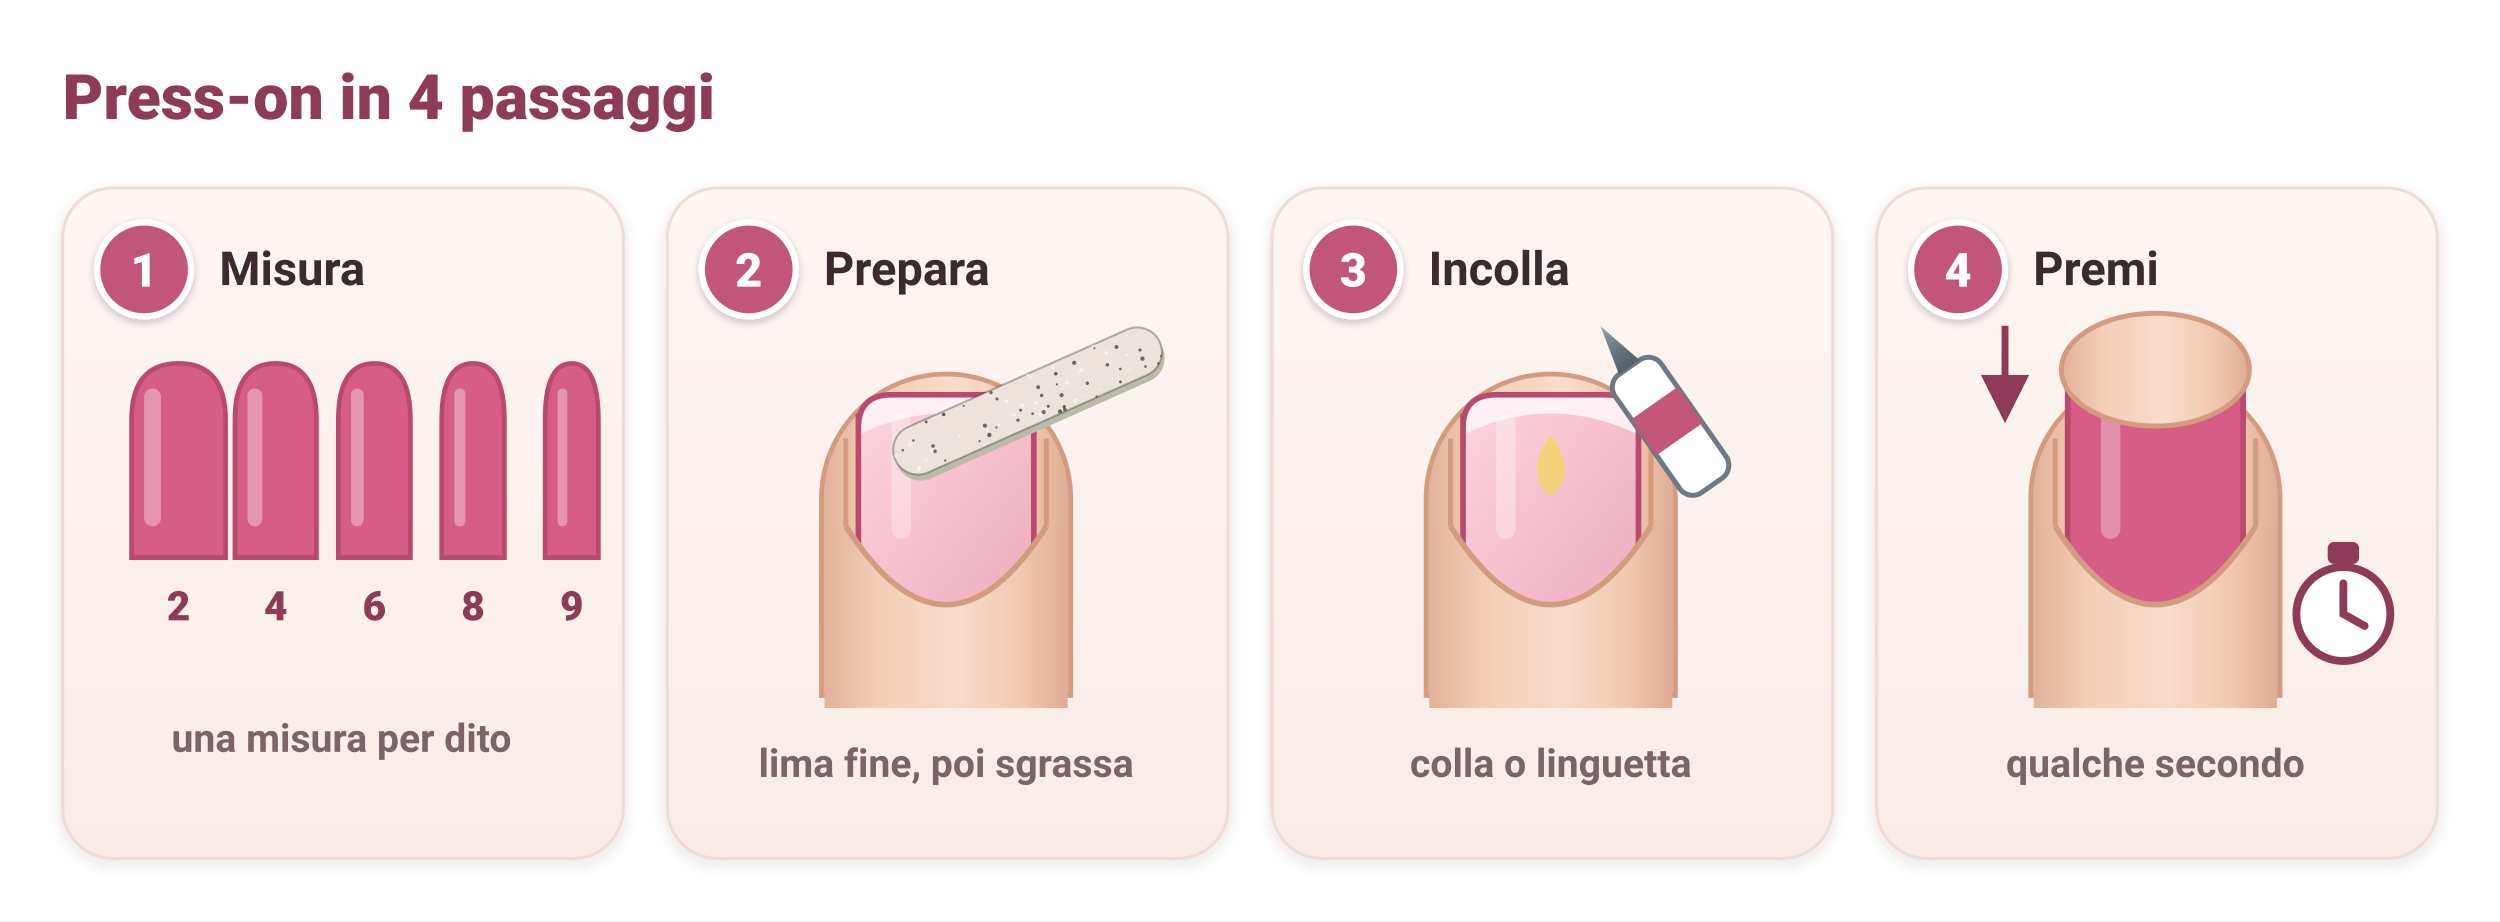
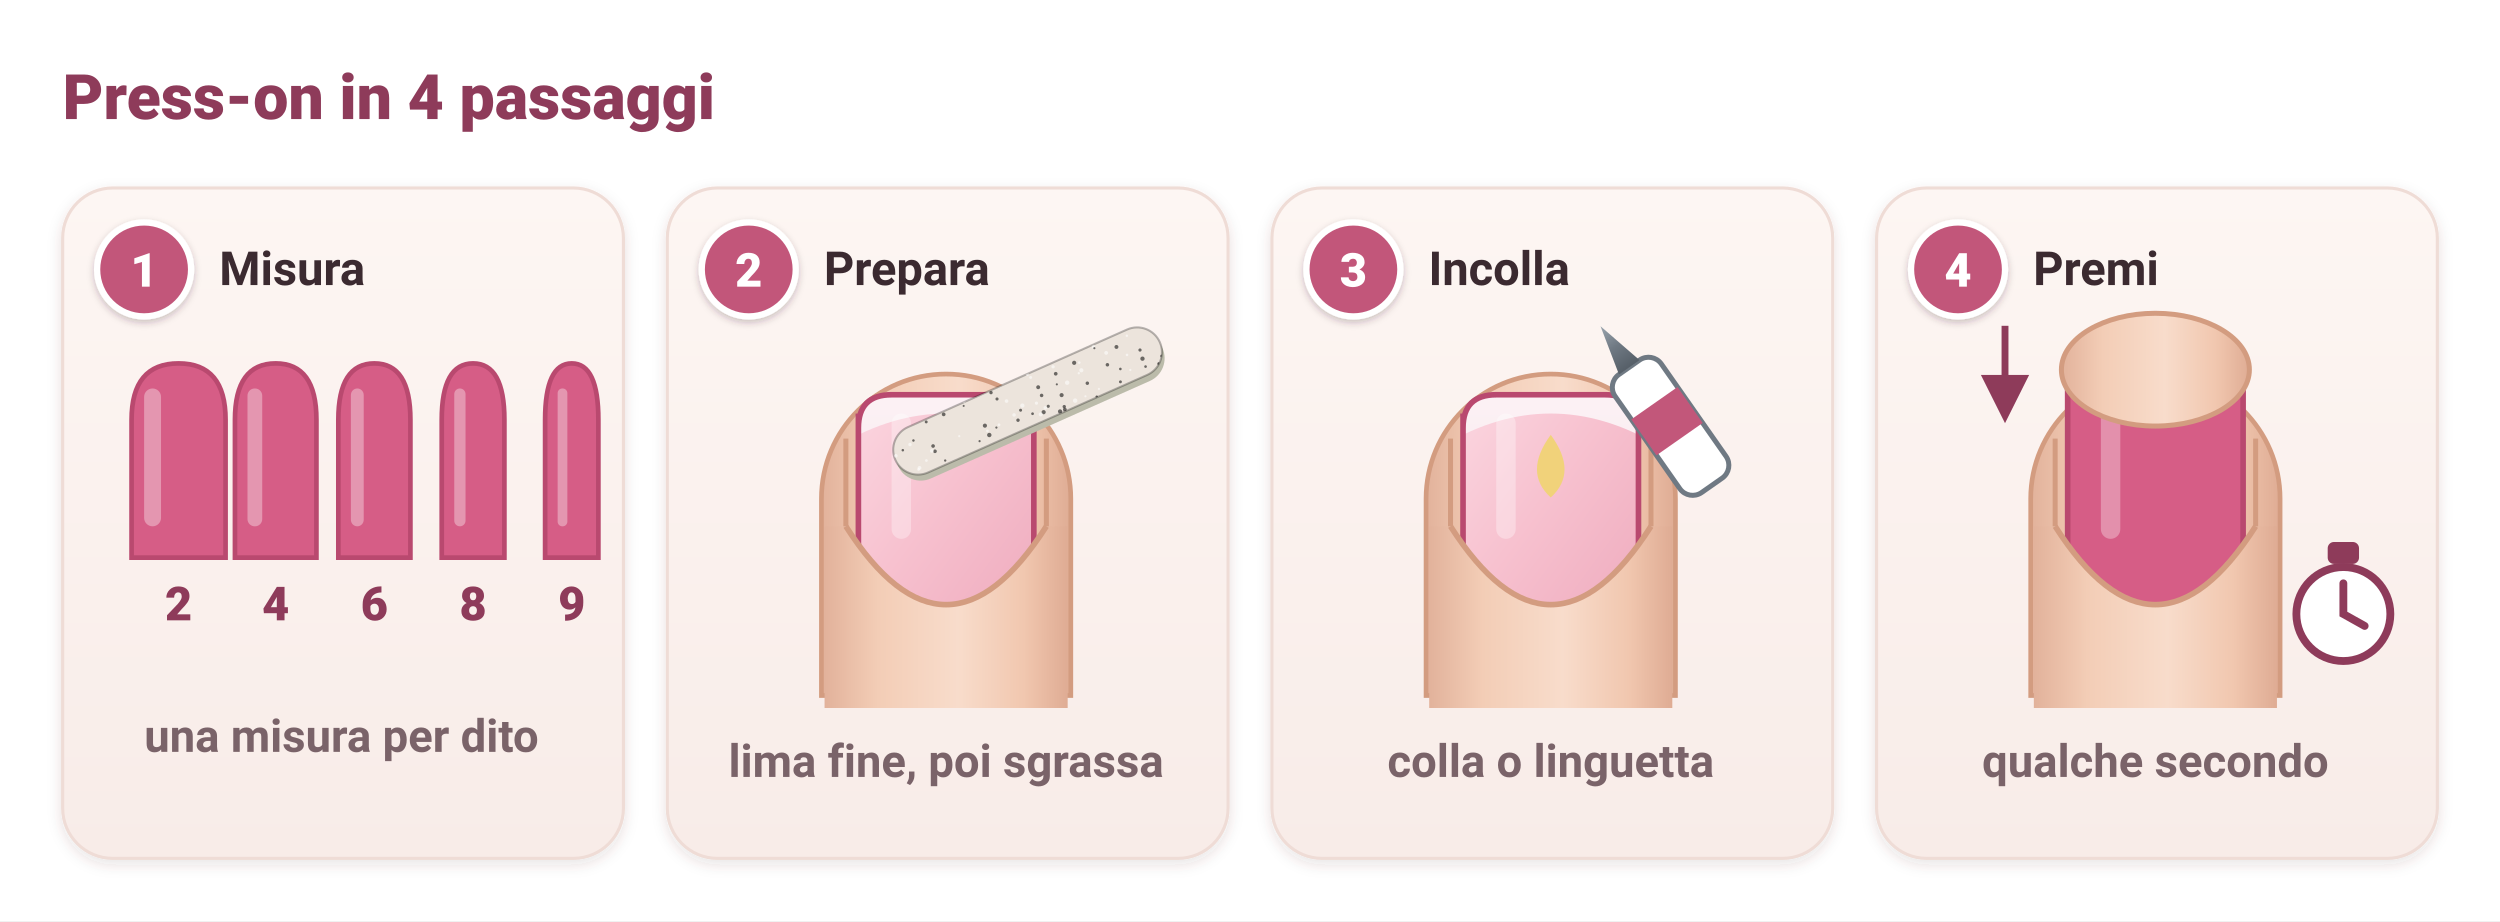
<svg xmlns="http://www.w3.org/2000/svg" viewBox="0 0 798 294" width="798" height="294" font-family="system-ui, -apple-system, 'Segoe UI', Roboto, Arial, sans-serif" role="img">
  <rect width="100%" height="100%" fill="#ffffff" />
  <defs>
    <linearGradient id="nxSkin" x1="0" y1="0" x2="1" y2="0">
      <stop offset="0" stop-color="#e2b29b" />
      <stop offset=".22" stop-color="#f3cdb6" />
      <stop offset=".55" stop-color="#f8dccb" />
      <stop offset=".82" stop-color="#f1c7af" />
      <stop offset="1" stop-color="#dfac94" />
    </linearGradient>
    <linearGradient id="nxNail" x1="0" y1="0" x2="1" y2="1">
      <stop offset="0" stop-color="#fbd6e0" />
      <stop offset=".45" stop-color="#f7c1cf" />
      <stop offset="1" stop-color="#eeaabd" />
    </linearGradient>
    <linearGradient id="nxFree" x1="0" y1="0" x2="0" y2="1">
      <stop offset="0" stop-color="#ffffff" />
      <stop offset="1" stop-color="#fbeef2" />
    </linearGradient>
    <linearGradient id="nxMetalD" x1="0" y1="0" x2="0" y2="1">
      <stop offset="0" stop-color="#9aa4ae" />
      <stop offset=".5" stop-color="#6f7983" />
      <stop offset="1" stop-color="#565f68" />
    </linearGradient>
    <linearGradient id="nxPanel" x1="0" y1="0" x2="0" y2="1">
      <stop offset="0" stop-color="#fdf6f3" />
      <stop offset="1" stop-color="#f8ece8" />
    </linearGradient>
    <filter id="nxSh" x="-5%" y="-5%" width="110%" height="115%">
      <feDropShadow dx="0" dy="1.5" stdDeviation="2.2" flood-color="#5a2a3a" flood-opacity=".13" />
    </filter>
    <filter id="nxShS" x="-20%" y="-20%" width="140%" height="150%">
      <feDropShadow dx="0" dy="1" stdDeviation="1.2" flood-color="#3b2a30" flood-opacity=".25" />
    </filter>
  </defs>
  <defs>
    <marker id="ar" viewBox="0 0 10 10" refX="8" refY="5" markerWidth="7" markerHeight="7" orient="auto-start-reverse">
      <path d="M0,0 L10,5 L0,10 z" fill="#8e3b5a" />
    </marker>
    <marker id="arw" viewBox="0 0 10 10" refX="8" refY="5" markerWidth="7" markerHeight="7" orient="auto-start-reverse">
      <path d="M0,0 L10,5 L0,10 z" fill="#7a6369" />
    </marker>
  </defs>
  <text x="20.0" y="38.0" font-size="20" text-anchor="start" font-weight="800" fill="#8e3b5a">Press-on in 4 passaggi</text>
  <defs>
-     <clipPath id="p135">
+     <clipPath id="p136">
      <rect x="20" y="60" width="179" height="214" rx="16" />
    </clipPath>
  </defs>
  <rect x="20" y="60" width="179" height="214" rx="16" fill="url(#nxPanel)" stroke="#efdcd6" stroke-width="1" filter="url(#nxSh)" />
  <circle cx="46" cy="86" r="15" fill="#c2577a" stroke="#fff" stroke-width="2" filter="url(#nxShS)" />
  <text x="46.0" y="91.5" font-size="15" text-anchor="middle" font-weight="800" fill="#fff">1</text>
  <text x="70.0" y="91.0" font-size="15" text-anchor="start" font-weight="700" fill="#3b2a30">Misura</text>
-   <g clip-path="url(#p135)">
+   <g clip-path="url(#p136)">
    <path d="M42.0,178 L42.0,134 Q42.0,116 57.0,116 Q72.0,116 72.0,134 L72.0,178 Z" fill="#d65d86" stroke="#b9496f" stroke-width="1.5" />
    <rect x="46.0" y="124" width="5.4" height="44" rx="2.7" fill="#fff" opacity=".35" />
-     <text x="57.0" y="198.0" font-size="13" text-anchor="middle" font-weight="800" fill="#8e3b5a">2</text>
+     <text x="57.0" y="198.0" font-size="15" text-anchor="middle" font-weight="800" fill="#8e3b5a">2</text>
    <path d="M75.0,178 L75.0,134 Q75.0,116 88.0,116 Q101.0,116 101.0,134 L101.0,178 Z" fill="#d65d86" stroke="#b9496f" stroke-width="1.5" />
    <rect x="79.0" y="124" width="4.7" height="44" rx="2.3" fill="#fff" opacity=".35" />
-     <text x="88.0" y="198.0" font-size="13" text-anchor="middle" font-weight="800" fill="#8e3b5a">4</text>
+     <text x="88.0" y="198.0" font-size="15" text-anchor="middle" font-weight="800" fill="#8e3b5a">4</text>
    <path d="M108.0,178 L108.0,134 Q108.0,116 119.5,116 Q131.0,116 131.0,134 L131.0,178 Z" fill="#d65d86" stroke="#b9496f" stroke-width="1.5" />
    <rect x="112.0" y="124" width="4.1" height="44" rx="2.1" fill="#fff" opacity=".35" />
-     <text x="119.5" y="198.0" font-size="13" text-anchor="middle" font-weight="800" fill="#8e3b5a">6</text>
+     <text x="119.5" y="198.0" font-size="15" text-anchor="middle" font-weight="800" fill="#8e3b5a">6</text>
    <path d="M141.0,178 L141.0,134 Q141.0,116 151.0,116 Q161.0,116 161.0,134 L161.0,178 Z" fill="#d65d86" stroke="#b9496f" stroke-width="1.5" />
    <rect x="145.0" y="124" width="3.6" height="44" rx="1.8" fill="#fff" opacity=".35" />
-     <text x="151.0" y="198.0" font-size="13" text-anchor="middle" font-weight="800" fill="#8e3b5a">8</text>
+     <text x="151.0" y="198.0" font-size="15" text-anchor="middle" font-weight="800" fill="#8e3b5a">8</text>
    <path d="M174.0,178 L174.0,134 Q174.0,116 182.5,116 Q191.0,116 191.0,134 L191.0,178 Z" fill="#d65d86" stroke="#b9496f" stroke-width="1.5" />
    <rect x="178.0" y="124" width="3.1" height="44" rx="1.5" fill="#fff" opacity=".35" />
-     <text x="182.5" y="198.0" font-size="13" text-anchor="middle" font-weight="800" fill="#8e3b5a">9</text>
-     <text x="109.0" y="240.0" font-size="12.5" text-anchor="middle" font-weight="600" fill="#7a6369">una misura per dito</text>
+     <text x="182.5" y="198.0" font-size="15" text-anchor="middle" font-weight="800" fill="#8e3b5a">9</text>
+     <text x="109.0" y="240.0" font-size="14.5" text-anchor="middle" font-weight="600" fill="#7a6369">una misura per dito</text>
  </g>
  <defs>
-     <clipPath id="p136">
+     <clipPath id="p137">
      <rect x="213" y="60" width="179" height="214" rx="16" />
    </clipPath>
  </defs>
  <rect x="213" y="60" width="179" height="214" rx="16" fill="url(#nxPanel)" stroke="#efdcd6" stroke-width="1" filter="url(#nxSh)" />
  <circle cx="239" cy="86" r="15" fill="#c2577a" stroke="#fff" stroke-width="2" filter="url(#nxShS)" />
  <text x="239.0" y="91.5" font-size="15" text-anchor="middle" font-weight="800" fill="#fff">2</text>
  <text x="263.0" y="91.0" font-size="15" text-anchor="start" font-weight="700" fill="#3b2a30">Prepara</text>
-   <g clip-path="url(#p136)">
+   <g clip-path="url(#p137)">
    <path d="M262.2,222.0 L262.2,159.2 A39.8,39.8 0 0 1 341.8,159.2 L341.8,222.0 Z" fill="url(#nxSkin)" stroke="#d39c80" stroke-width="1.5" />
    <defs>
-       <clipPath id="c137">
+       <clipPath id="c138">
        <path d="M274.0,202.0 L330.0,202.0 L330.0,132.0 L330.0,136.6 Q330.0,126.0 319.4,126.0 L284.6,126.0 Q274.0,126.0 274.0,136.6 L274.0,132.0 Z" />
      </clipPath>
    </defs>
    <path d="M274.0,202.0 L330.0,202.0 L330.0,132.0 L330.0,136.6 Q330.0,126.0 319.4,126.0 L284.6,126.0 Q274.0,126.0 274.0,136.6 L274.0,132.0 Z" fill="url(#nxNail)" />
-     <path d="M268.0,142.0 Q302.0,122.0 336.0,142.0 L336.0,66.0 L268.0,66.0 Z" fill="url(#nxFree)" clip-path="url(#c137)" />
-     <rect x="284.6" y="132.0" width="6.2" height="40.0" rx="3.1" fill="#fff" opacity=".32" clip-path="url(#c137)" />
+     <path d="M268.0,142.0 Q302.0,122.0 336.0,142.0 L336.0,66.0 L268.0,66.0 Z" fill="url(#nxFree)" clip-path="url(#c138)" />
+     <rect x="284.6" y="132.0" width="6.2" height="40.0" rx="3.1" fill="#fff" opacity=".32" clip-path="url(#c138)" />
    <path d="M274.0,202.0 L330.0,202.0 L330.0,132.0 L330.0,136.6 Q330.0,126.0 319.4,126.0 L284.6,126.0 Q274.0,126.0 274.0,136.6 L274.0,132.0 Z" fill="none" stroke="#b9496f" stroke-width="1.8" />
    <path d="M263.2,168.0 L270.0,168.0 Q302.0,218.0 334.0,168.0 L340.8,168.0 L340.8,226.0 L263.2,226.0 Z" fill="url(#nxSkin)" />
    <path d="M270.0,168.0 Q302.0,218.0 334.0,168.0" fill="none" stroke="#d39c80" stroke-width="1.8" />
    <path d="M270.0,168.0 L270.0,140.0" stroke="#d39c80" stroke-width="1.6" />
    <path d="M334.0,168.0 L334.0,140.0" stroke="#d39c80" stroke-width="1.6" />
    <g transform="translate(328.0,128.0) rotate(-24.0) scale(0.660)">
      <defs>
-         <clipPath id="fl138">
+         <clipPath id="fl139">
          <path d="M-58,-12 L58,-12 A12,12 0 0 1 58,12 L-58,12 A12,12 0 0 1 -58,-12 Z" />
        </clipPath>
      </defs>
      <path d="M-58,-12 L58,-12 A12,12 0 0 1 58,12 L-58,12 A12,12 0 0 1 -58,-12 Z" transform="translate(0,3.2)" fill="#bba" />
      <path d="M-58,-12 L58,-12 A12,12 0 0 1 58,12 L-58,12 A12,12 0 0 1 -58,-12 Z" fill="#ece4dc" stroke="rgba(0,0,0,.28)" stroke-width="1" />
-       <g clip-path="url(#fl138)">
+       <g clip-path="url(#fl139)">
        <circle cx="-70.2" cy="-29.9" r="0.74" fill="#fff" opacity=".55" />
        <circle cx="-52.0" cy="-29.9" r="0.64" fill="#fff" opacity=".55" />
        <circle cx="-50.8" cy="4.0" r="0.90" fill="#000" opacity=".55" />
        <circle cx="5.1" cy="-11.8" r="0.75" fill="#fff" opacity=".55" />
        <circle cx="-58.6" cy="-34.9" r="1.06" fill="#000" opacity=".55" />
        <circle cx="-43.4" cy="-18.2" r="0.72" fill="#fff" opacity=".55" />
        <circle cx="-41.7" cy="-24.3" r="0.85" fill="#fff" opacity=".55" />
        <circle cx="65.3" cy="9.3" r="0.71" fill="#000" opacity=".55" />
        <circle cx="48.4" cy="17.4" r="0.52" fill="#fff" opacity=".55" />
        <circle cx="53.0" cy="-0.8" r="0.63" fill="#fff" opacity=".55" />
        <circle cx="33.1" cy="-25.5" r="0.88" fill="#000" opacity=".55" />
        <circle cx="-66.0" cy="-17.9" r="0.70" fill="#000" opacity=".55" />
        <circle cx="21.1" cy="9.2" r="1.08" fill="#fff" opacity=".55" />
        <circle cx="71.1" cy="6.7" r="0.68" fill="#000" opacity=".55" />
        <circle cx="17.8" cy="-6.5" r="0.90" fill="#000" opacity=".55" />
        <circle cx="-44.2" cy="13.7" r="0.86" fill="#fff" opacity=".55" />
        <circle cx="-58.2" cy="-14.4" r="1.05" fill="#fff" opacity=".55" />
        <circle cx="70.8" cy="-25.4" r="0.77" fill="#fff" opacity=".55" />
        <circle cx="-8.0" cy="6.6" r="0.84" fill="#000" opacity=".55" />
        <circle cx="-57.8" cy="17.1" r="0.57" fill="#000" opacity=".55" />
        <circle cx="-23.7" cy="2.5" r="1.01" fill="#000" opacity=".55" />
        <circle cx="-0.3" cy="6.6" r="0.67" fill="#000" opacity=".55" />
        <circle cx="16.2" cy="-1.6" r="0.52" fill="#000" opacity=".55" />
        <circle cx="-52.1" cy="3.2" r="0.92" fill="#fff" opacity=".55" />
        <circle cx="38.5" cy="-22.2" r="0.96" fill="#fff" opacity=".55" />
        <circle cx="-21.8" cy="-35.4" r="0.73" fill="#000" opacity=".55" />
        <circle cx="-46.6" cy="-33.6" r="0.57" fill="#fff" opacity=".55" />
        <circle cx="-64.8" cy="-2.8" r="0.62" fill="#000" opacity=".55" />
        <circle cx="46.2" cy="-19.9" r="0.61" fill="#000" opacity=".55" />
        <circle cx="28.1" cy="-7.7" r="1.02" fill="#000" opacity=".55" />
        <circle cx="3.5" cy="2.7" r="0.78" fill="#fff" opacity=".55" />
        <circle cx="-4.8" cy="-28.8" r="0.57" fill="#fff" opacity=".55" />
        <circle cx="35.3" cy="14.9" r="0.91" fill="#fff" opacity=".55" />
        <circle cx="-48.1" cy="10.1" r="0.57" fill="#000" opacity=".55" />
        <circle cx="-51.7" cy="-15.4" r="0.68" fill="#000" opacity=".55" />
        <circle cx="30.4" cy="-6.8" r="0.65" fill="#fff" opacity=".55" />
        <circle cx="33.9" cy="8.7" r="0.52" fill="#fff" opacity=".55" />
        <circle cx="56.9" cy="-22.0" r="0.62" fill="#fff" opacity=".55" />
        <circle cx="-19.6" cy="-14.3" r="0.99" fill="#000" opacity=".55" />
        <circle cx="-43.4" cy="-24.4" r="0.71" fill="#fff" opacity=".55" />
        <circle cx="-19.0" cy="5.6" r="0.54" fill="#000" opacity=".55" />
        <circle cx="18.0" cy="-10.1" r="0.80" fill="#fff" opacity=".55" />
        <circle cx="-32.1" cy="-26.2" r="0.52" fill="#000" opacity=".55" />
        <circle cx="-29.2" cy="-10.4" r="0.50" fill="#000" opacity=".55" />
        <circle cx="-17.3" cy="4.9" r="0.68" fill="#fff" opacity=".55" />
        <circle cx="11.4" cy="-14.2" r="0.97" fill="#000" opacity=".55" />
        <circle cx="15.1" cy="9.7" r="0.82" fill="#000" opacity=".55" />
        <circle cx="-58.2" cy="-5.0" r="0.61" fill="#000" opacity=".55" />
        <circle cx="6.1" cy="14.8" r="0.90" fill="#fff" opacity=".55" />
        <circle cx="51.6" cy="-19.3" r="0.73" fill="#fff" opacity=".55" />
        <circle cx="7.8" cy="-24.0" r="0.75" fill="#fff" opacity=".55" />
        <circle cx="-37.1" cy="2.1" r="0.53" fill="#fff" opacity=".55" />
        <circle cx="26.5" cy="-18.5" r="1.09" fill="#fff" opacity=".55" />
        <circle cx="-63.1" cy="-22.6" r="0.80" fill="#fff" opacity=".55" />
        <circle cx="-51.7" cy="-33.4" r="0.69" fill="#000" opacity=".55" />
        <circle cx="-13.1" cy="-6.9" r="0.76" fill="#000" opacity=".55" />
        <circle cx="-68.7" cy="7.4" r="0.76" fill="#000" opacity=".55" />
        <circle cx="-3.2" cy="1.0" r="1.04" fill="#fff" opacity=".55" />
        <circle cx="32.7" cy="-17.7" r="0.60" fill="#000" opacity=".55" />
        <circle cx="51.7" cy="-32.9" r="0.84" fill="#fff" opacity=".55" />
        <circle cx="-25.6" cy="-15.0" r="0.75" fill="#fff" opacity=".55" />
        <circle cx="26.5" cy="9.3" r="0.52" fill="#fff" opacity=".55" />
        <circle cx="-7.1" cy="-14.3" r="0.99" fill="#fff" opacity=".55" />
        <circle cx="59.1" cy="3.9" r="1.05" fill="#000" opacity=".55" />
        <circle cx="8.1" cy="6.4" r="0.77" fill="#000" opacity=".55" />
        <circle cx="12.3" cy="11.0" r="1.02" fill="#000" opacity=".55" />
        <circle cx="-17.1" cy="-23.7" r="0.70" fill="#fff" opacity=".55" />
        <circle cx="-11.4" cy="-19.1" r="0.66" fill="#000" opacity=".55" />
        <circle cx="24.4" cy="-17.5" r="0.61" fill="#000" opacity=".55" />
        <circle cx="-34.6" cy="12.9" r="0.60" fill="#fff" opacity=".55" />
        <circle cx="-56.4" cy="6.4" r="0.66" fill="#fff" opacity=".55" />
        <circle cx="-9.8" cy="-31.8" r="0.56" fill="#fff" opacity=".55" />
        <circle cx="6.0" cy="-9.8" r="0.71" fill="#fff" opacity=".55" />
        <circle cx="-2.5" cy="-32.7" r="0.86" fill="#000" opacity=".55" />
        <circle cx="49.9" cy="-6.4" r="0.96" fill="#000" opacity=".55" />
        <circle cx="29.8" cy="-3.0" r="1.01" fill="#fff" opacity=".55" />
        <circle cx="7.4" cy="-4.0" r="0.96" fill="#000" opacity=".55" />
        <circle cx="6.5" cy="6.5" r="0.86" fill="#fff" opacity=".55" />
        <circle cx="51.2" cy="16.7" r="0.66" fill="#000" opacity=".55" />
        <circle cx="16.3" cy="-28.0" r="1.08" fill="#000" opacity=".55" />
        <circle cx="4.9" cy="8.1" r="1.02" fill="#000" opacity=".55" />
        <circle cx="-6.7" cy="-26.3" r="0.78" fill="#000" opacity=".55" />
        <circle cx="54.3" cy="-16.8" r="0.73" fill="#fff" opacity=".55" />
        <circle cx="46.6" cy="-17.9" r="0.80" fill="#fff" opacity=".55" />
        <circle cx="-45.0" cy="-28.6" r="1.01" fill="#000" opacity=".55" />
        <circle cx="29.9" cy="3.9" r="0.85" fill="#000" opacity=".55" />
        <circle cx="51.5" cy="6.5" r="0.54" fill="#fff" opacity=".55" />
        <circle cx="19.7" cy="-20.4" r="0.60" fill="#000" opacity=".55" />
        <circle cx="44.8" cy="9.8" r="0.71" fill="#000" opacity=".55" />
        <circle cx="-61.4" cy="-13.6" r="0.68" fill="#000" opacity=".55" />
        <circle cx="-29.1" cy="8.3" r="0.54" fill="#000" opacity=".55" />
        <circle cx="2.1" cy="-27.3" r="0.52" fill="#000" opacity=".55" />
        <circle cx="-51.3" cy="16.6" r="1.02" fill="#fff" opacity=".55" />
        <circle cx="57.5" cy="-18.4" r="0.65" fill="#fff" opacity=".55" />
        <circle cx="15.3" cy="13.9" r="0.72" fill="#000" opacity=".55" />
        <circle cx="31.4" cy="11.7" r="0.60" fill="#000" opacity=".55" />
        <circle cx="-70.0" cy="-5.8" r="1.05" fill="#fff" opacity=".55" />
        <circle cx="-50.6" cy="1.3" r="0.89" fill="#000" opacity=".55" />
        <circle cx="59.7" cy="-0.4" r="0.79" fill="#000" opacity=".55" />
        <circle cx="-48.9" cy="-10.7" r="0.72" fill="#000" opacity=".55" />
        <circle cx="21.1" cy="-0.3" r="1.07" fill="#fff" opacity=".55" />
        <circle cx="-4.9" cy="2.7" r="0.73" fill="#000" opacity=".55" />
        <circle cx="9.6" cy="17.0" r="0.53" fill="#000" opacity=".55" />
        <circle cx="-23.6" cy="7.5" r="1.07" fill="#000" opacity=".55" />
        <circle cx="-60.5" cy="-3.9" r="0.85" fill="#fff" opacity=".55" />
        <circle cx="39.8" cy="-11.0" r="0.83" fill="#fff" opacity=".55" />
        <circle cx="-68.1" cy="-23.0" r="0.91" fill="#fff" opacity=".55" />
        <circle cx="63.8" cy="-20.8" r="1.08" fill="#000" opacity=".55" />
        <circle cx="-6.8" cy="-27.4" r="0.86" fill="#000" opacity=".55" />
        <circle cx="26.7" cy="15.7" r="0.58" fill="#fff" opacity=".55" />
        <circle cx="14.6" cy="-21.2" r="0.52" fill="#fff" opacity=".55" />
        <circle cx="28.1" cy="-2.2" r="0.56" fill="#fff" opacity=".55" />
        <circle cx="-14.5" cy="-10.9" r="0.83" fill="#000" opacity=".55" />
        <circle cx="65.3" cy="-10.8" r="0.91" fill="#fff" opacity=".55" />
        <circle cx="62.3" cy="-26.8" r="0.70" fill="#fff" opacity=".55" />
        <circle cx="15.3" cy="-15.9" r="1.03" fill="#000" opacity=".55" />
        <circle cx="-35.5" cy="-32.3" r="0.90" fill="#000" opacity=".55" />
        <circle cx="-28.2" cy="-12.3" r="0.65" fill="#fff" opacity=".55" />
        <circle cx="37.4" cy="-15.4" r="1.02" fill="#000" opacity=".55" />
        <circle cx="9.5" cy="-27.7" r="0.57" fill="#fff" opacity=".55" />
        <circle cx="-59.5" cy="-32.0" r="0.58" fill="#000" opacity=".55" />
        <circle cx="47.6" cy="-20.4" r="0.57" fill="#fff" opacity=".55" />
        <circle cx="45.7" cy="17.8" r="0.53" fill="#000" opacity=".55" />
        <circle cx="-9.6" cy="17.5" r="0.82" fill="#fff" opacity=".55" />
        <circle cx="-39.7" cy="-10.6" r="0.91" fill="#000" opacity=".55" />
        <circle cx="3.2" cy="8.5" r="0.99" fill="#fff" opacity=".55" />
        <circle cx="47.4" cy="17.8" r="0.86" fill="#000" opacity=".55" />
        <circle cx="-40.0" cy="-32.9" r="1.05" fill="#fff" opacity=".55" />
        <circle cx="14.8" cy="11.1" r="0.91" fill="#000" opacity=".55" />
        <circle cx="12.3" cy="-31.6" r="0.65" fill="#000" opacity=".55" />
        <circle cx="42.4" cy="-0.3" r="0.86" fill="#000" opacity=".55" />
        <circle cx="-21.3" cy="-15.2" r="0.53" fill="#000" opacity=".55" />
        <circle cx="58.9" cy="8.0" r="0.65" fill="#000" opacity=".55" />
        <circle cx="35.2" cy="-25.2" r="0.71" fill="#fff" opacity=".55" />
        <circle cx="-45.0" cy="13.1" r="0.51" fill="#fff" opacity=".55" />
        <circle cx="24.4" cy="-14.5" r="0.67" fill="#fff" opacity=".55" />
        <circle cx="30.5" cy="-24.6" r="0.69" fill="#000" opacity=".55" />
        <circle cx="18.5" cy="-13.1" r="0.69" fill="#fff" opacity=".55" />
        <circle cx="-35.4" cy="-28.3" r="0.98" fill="#fff" opacity=".55" />
        <circle cx="44.2" cy="-5.8" r="0.93" fill="#fff" opacity=".55" />
        <circle cx="-66.4" cy="-19.8" r="0.71" fill="#fff" opacity=".55" />
        <circle cx="-23.6" cy="5.3" r="0.65" fill="#fff" opacity=".55" />
        <circle cx="-9.3" cy="-4.1" r="0.88" fill="#fff" opacity=".55" />
        <circle cx="9.2" cy="-24.6" r="0.76" fill="#fff" opacity=".55" />
        <circle cx="-61.6" cy="8.8" r="0.68" fill="#fff" opacity=".55" />
        <circle cx="-18.4" cy="15.4" r="0.93" fill="#000" opacity=".55" />
        <circle cx="29.0" cy="-36.0" r="0.55" fill="#fff" opacity=".55" />
        <circle cx="-27.7" cy="-14.0" r="0.92" fill="#000" opacity=".55" />
        <circle cx="16.2" cy="4.1" r="1.00" fill="#000" opacity=".55" />
        <circle cx="47.3" cy="4.1" r="0.64" fill="#000" opacity=".55" />
        <circle cx="-44.2" cy="-31.2" r="0.84" fill="#fff" opacity=".55" />
        <circle cx="-2.0" cy="-21.1" r="0.60" fill="#fff" opacity=".55" />
        <circle cx="6.7" cy="-23.1" r="1.05" fill="#000" opacity=".55" />
        <circle cx="69.8" cy="-8.4" r="0.65" fill="#000" opacity=".55" />
        <circle cx="-69.6" cy="8.0" r="0.70" fill="#fff" opacity=".55" />
        <circle cx="49.2" cy="-14.3" r="0.81" fill="#fff" opacity=".55" />
        <circle cx="20.5" cy="-16.4" r="0.62" fill="#000" opacity=".55" />
        <circle cx="-69.0" cy="-1.7" r="0.88" fill="#fff" opacity=".55" />
        <circle cx="-8.7" cy="3.5" r="0.84" fill="#fff" opacity=".55" />
        <circle cx="7.3" cy="0.3" r="0.86" fill="#000" opacity=".55" />
        <circle cx="-60.9" cy="8.3" r="0.92" fill="#fff" opacity=".55" />
        <circle cx="59.6" cy="-26.2" r="0.94" fill="#fff" opacity=".55" />
        <circle cx="-56.8" cy="-29.0" r="0.52" fill="#000" opacity=".55" />
        <circle cx="39.9" cy="-10.2" r="0.53" fill="#000" opacity=".55" />
        <circle cx="68.1" cy="6.5" r="0.68" fill="#000" opacity=".55" />
        <circle cx="-19.2" cy="-23.5" r="0.89" fill="#000" opacity=".55" />
        <circle cx="-3.9" cy="14.1" r="0.95" fill="#fff" opacity=".55" />
        <circle cx="47.8" cy="15.4" r="0.66" fill="#fff" opacity=".55" />
        <circle cx="56.7" cy="-9.3" r="0.58" fill="#fff" opacity=".55" />
        <circle cx="-0.5" cy="17.8" r="0.65" fill="#fff" opacity=".55" />
        <rect x="-72" y="-40" width="144" height="8" fill="#fff" opacity=".0" />
      </g>
    </g>
-     <text x="302.0" y="248.0" font-size="12.5" text-anchor="middle" font-weight="600" fill="#7a6369">lima fine, poi sgrassa</text>
+     <text x="302.0" y="248.0" font-size="14.5" text-anchor="middle" font-weight="600" fill="#7a6369">lima fine, poi sgrassa</text>
  </g>
  <defs>
-     <clipPath id="p139">
+     <clipPath id="p140">
      <rect x="406" y="60" width="179" height="214" rx="16" />
    </clipPath>
  </defs>
  <rect x="406" y="60" width="179" height="214" rx="16" fill="url(#nxPanel)" stroke="#efdcd6" stroke-width="1" filter="url(#nxSh)" />
  <circle cx="432" cy="86" r="15" fill="#c2577a" stroke="#fff" stroke-width="2" filter="url(#nxShS)" />
  <text x="432.0" y="91.5" font-size="15" text-anchor="middle" font-weight="800" fill="#fff">3</text>
  <text x="456.0" y="91.0" font-size="15" text-anchor="start" font-weight="700" fill="#3b2a30">Incolla</text>
-   <g clip-path="url(#p139)">
+   <g clip-path="url(#p140)">
    <path d="M455.2,222.0 L455.2,159.2 A39.8,39.8 0 0 1 534.8,159.2 L534.8,222.0 Z" fill="url(#nxSkin)" stroke="#d39c80" stroke-width="1.5" />
    <defs>
-       <clipPath id="c140">
+       <clipPath id="c141">
        <path d="M467.0,202.0 L523.0,202.0 L523.0,132.0 L523.0,136.6 Q523.0,126.0 512.4,126.0 L477.6,126.0 Q467.0,126.0 467.0,136.6 L467.0,132.0 Z" />
      </clipPath>
    </defs>
    <path d="M467.0,202.0 L523.0,202.0 L523.0,132.0 L523.0,136.6 Q523.0,126.0 512.4,126.0 L477.6,126.0 Q467.0,126.0 467.0,136.6 L467.0,132.0 Z" fill="url(#nxNail)" />
-     <path d="M461.0,142.0 Q495.0,122.0 529.0,142.0 L529.0,66.0 L461.0,66.0 Z" fill="url(#nxFree)" clip-path="url(#c140)" />
-     <rect x="477.6" y="132.0" width="6.2" height="40.0" rx="3.1" fill="#fff" opacity=".32" clip-path="url(#c140)" />
+     <path d="M461.0,142.0 Q495.0,122.0 529.0,142.0 L529.0,66.0 L461.0,66.0 Z" fill="url(#nxFree)" clip-path="url(#c141)" />
+     <rect x="477.6" y="132.0" width="6.2" height="40.0" rx="3.1" fill="#fff" opacity=".32" clip-path="url(#c141)" />
    <path d="M467.0,202.0 L523.0,202.0 L523.0,132.0 L523.0,136.6 Q523.0,126.0 512.4,126.0 L477.6,126.0 Q467.0,126.0 467.0,136.6 L467.0,132.0 Z" fill="none" stroke="#b9496f" stroke-width="1.8" />
    <path d="M456.2,168.0 L463.0,168.0 Q495.0,218.0 527.0,168.0 L533.8,168.0 L533.8,226.0 L456.2,226.0 Z" fill="url(#nxSkin)" />
    <path d="M463.0,168.0 Q495.0,218.0 527.0,168.0" fill="none" stroke="#d39c80" stroke-width="1.8" />
    <path d="M463.0,168.0 L463.0,140.0" stroke="#d39c80" stroke-width="1.6" />
    <path d="M527.0,168.0 L527.0,140.0" stroke="#d39c80" stroke-width="1.6" />
    <path d="M495.0,138.8 q8.8,12.0 0,20.0 q-8.8,-8.0 0,-20.0 z" fill="#f1d27a" />
    <g transform="translate(543.0,150) rotate(-35)">
      <rect x="-9" y="-40" width="18" height="46" rx="5" fill="#fff" stroke="#6f7983" stroke-width="1.6" />
      <rect x="-9" y="-26" width="18" height="14" fill="#c2577a" />
      <path d="M-4,-40 L0,-56 L4,-40 Z" fill="url(#nxMetalD)" />
    </g>
-     <text x="495.0" y="248.0" font-size="12.5" text-anchor="middle" font-weight="600" fill="#7a6369">colla o linguetta</text>
+     <text x="495.0" y="248.0" font-size="14.5" text-anchor="middle" font-weight="600" fill="#7a6369">colla o linguetta</text>
  </g>
  <defs>
-     <clipPath id="p141">
+     <clipPath id="p142">
      <rect x="599" y="60" width="179" height="214" rx="16" />
    </clipPath>
  </defs>
  <rect x="599" y="60" width="179" height="214" rx="16" fill="url(#nxPanel)" stroke="#efdcd6" stroke-width="1" filter="url(#nxSh)" />
  <circle cx="625" cy="86" r="15" fill="#c2577a" stroke="#fff" stroke-width="2" filter="url(#nxShS)" />
  <text x="625.0" y="91.5" font-size="15" text-anchor="middle" font-weight="800" fill="#fff">4</text>
  <text x="649.0" y="91.0" font-size="15" text-anchor="start" font-weight="700" fill="#3b2a30">Premi</text>
-   <g clip-path="url(#p141)">
+   <g clip-path="url(#p142)">
    <path d="M648.2,222.0 L648.2,159.2 A39.8,39.8 0 0 1 727.8,159.2 L727.8,222.0 Z" fill="url(#nxSkin)" stroke="#d39c80" stroke-width="1.5" />
    <defs>
-       <clipPath id="c142">
+       <clipPath id="c143">
        <path d="M660.0,202.0 L716.0,202.0 L716.0,132.0 L716.0,118.6 Q716.0,108.0 705.4,108.0 L670.6,108.0 Q660.0,108.0 660.0,118.6 L660.0,132.0 Z" />
      </clipPath>
    </defs>
    <path d="M660.0,202.0 L716.0,202.0 L716.0,132.0 L716.0,118.6 Q716.0,108.0 705.4,108.0 L670.6,108.0 Q660.0,108.0 660.0,118.6 L660.0,132.0 Z" fill="#d65d86" />
-     <path d="M654.0,142.0 Q688.0,122.0 722.0,142.0 L722.0,48.0 L654.0,48.0 Z" fill="#d65d86" clip-path="url(#c142)" />
-     <rect x="670.6" y="114.0" width="6.2" height="58.0" rx="3.1" fill="#fff" opacity=".32" clip-path="url(#c142)" />
+     <path d="M654.0,142.0 Q688.0,122.0 722.0,142.0 L722.0,48.0 L654.0,48.0 Z" fill="#d65d86" clip-path="url(#c143)" />
+     <rect x="670.6" y="114.0" width="6.2" height="58.0" rx="3.1" fill="#fff" opacity=".32" clip-path="url(#c143)" />
    <path d="M660.0,202.0 L716.0,202.0 L716.0,132.0 L716.0,118.6 Q716.0,108.0 705.4,108.0 L670.6,108.0 Q660.0,108.0 660.0,118.6 L660.0,132.0 Z" fill="none" stroke="#b9496f" stroke-width="1.8" />
    <path d="M649.2,168.0 L656.0,168.0 Q688.0,218.0 720.0,168.0 L726.8,168.0 L726.8,226.0 L649.2,226.0 Z" fill="url(#nxSkin)" />
    <path d="M656.0,168.0 Q688.0,218.0 720.0,168.0" fill="none" stroke="#d39c80" stroke-width="1.8" />
    <path d="M656.0,168.0 L656.0,140.0" stroke="#d39c80" stroke-width="1.6" />
    <path d="M720.0,168.0 L720.0,140.0" stroke="#d39c80" stroke-width="1.6" />
    <ellipse cx="688.0" cy="118" rx="30" ry="18" fill="url(#nxSkin)" stroke="#d39c80" stroke-width="1.6" />
    <line x1="640.0" y1="104.0" x2="640.0" y2="132.0" stroke="#8e3b5a" stroke-width="2.2" marker-end="url(#ar)" />
    <rect x="743.0" y="173.0" width="10" height="7" rx="2" fill="#8e3b5a" />
    <circle cx="748.0" cy="196.0" r="15.0" fill="#fff" stroke="#8e3b5a" stroke-width="2.5" />
    <path d="M748.0,186.2 L748.0,196.0 L754.8,199.8" stroke="#8e3b5a" stroke-width="2.5" fill="none" stroke-linecap="round" />
-     <text x="688.0" y="248.0" font-size="12.5" text-anchor="middle" font-weight="600" fill="#7a6369">qualche secondo</text>
+     <text x="688.0" y="248.0" font-size="14.5" text-anchor="middle" font-weight="600" fill="#7a6369">qualche secondo</text>
  </g>
</svg>
